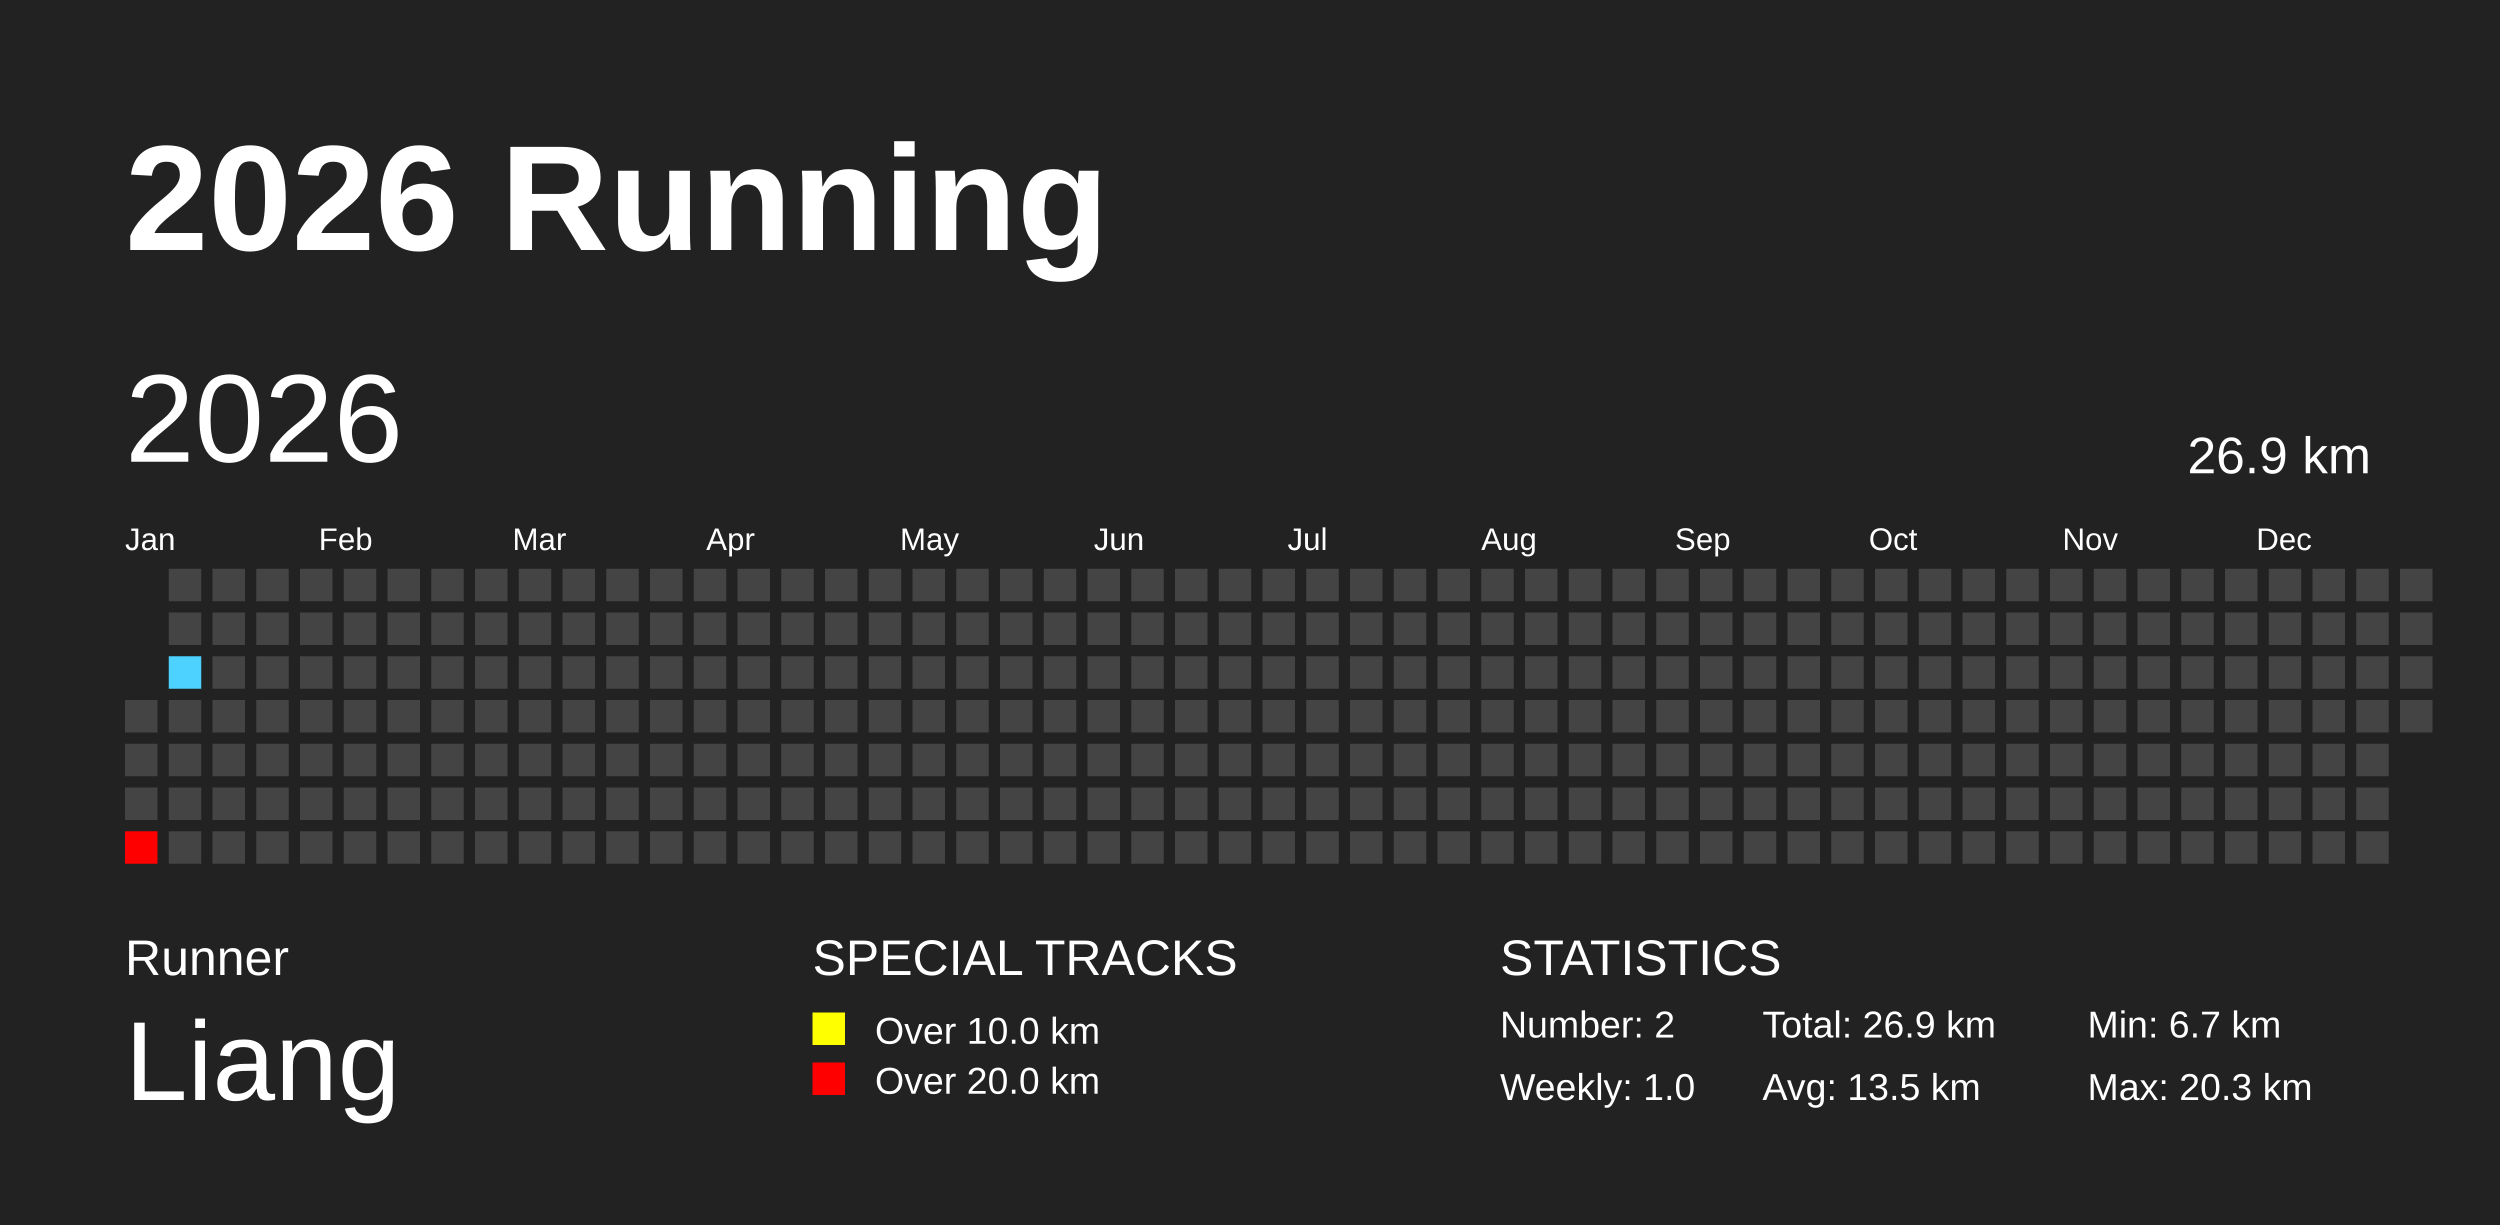
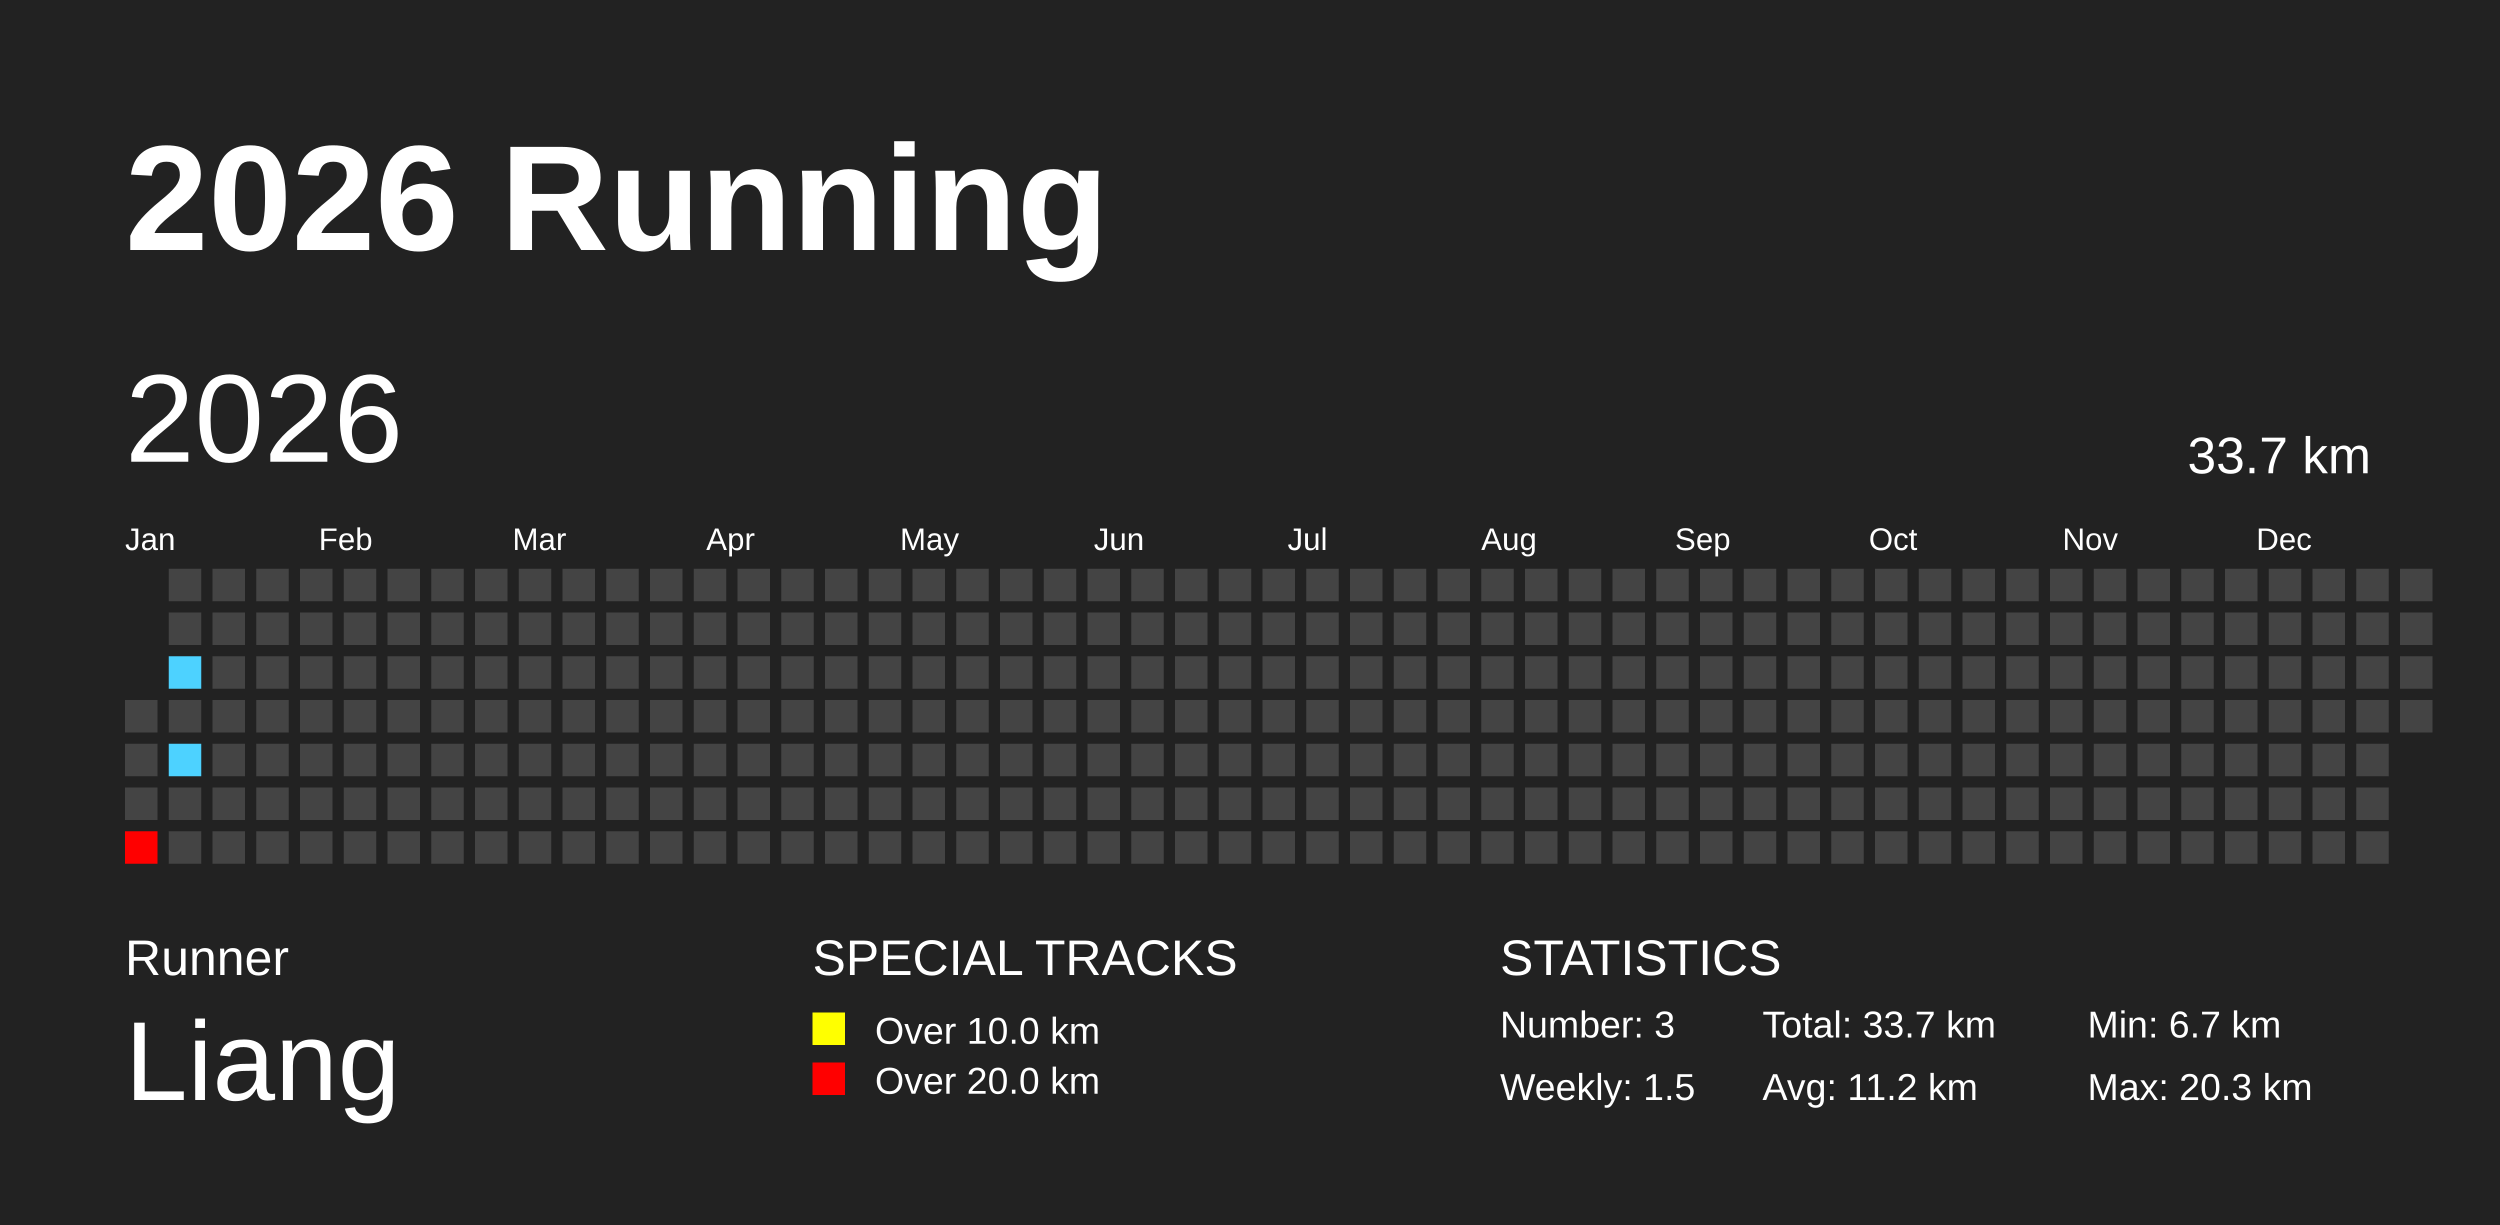
<svg xmlns="http://www.w3.org/2000/svg" baseProfile="full" height="98mm" version="1.1" viewBox="0,0,200,98" width="200mm">
  <defs />
  <rect fill="#222222" height="98" width="200" x="0" y="0" />
  <text fill="#FFFFFF" style="font-size:12px; font-family:Arial; font-weight:bold;" x="10" y="20">2026 Running</text>
  <text fill="#FFFFFF" style="font-size:4px; font-family:Arial" x="10" y="78">Runner</text>
  <text fill="#FFFFFF" style="font-size:9px; font-family:Arial" x="10" y="88">Liang</text>
  <text fill="#FFFFFF" style="font-size:4px; font-family:Arial" x="65" y="78">SPECIAL TRACKS</text>
  <rect fill="yellow" height="2.6" width="2.6" x="65" y="81" />
  <text fill="#FFFFFF" style="font-size:3px; font-family:Arial" x="70" y="83.5">Over 10.0 km</text>
  <rect fill="red" height="2.6" width="2.6" x="65" y="85" />
  <text fill="#FFFFFF" style="font-size:3px; font-family:Arial" x="70" y="87.5">Over 20.0 km</text>
  <text fill="#FFFFFF" style="font-size:4px; font-family:Arial" x="120" y="78">STATISTICS</text>
-   <text fill="#FFFFFF" style="font-size:3px; font-family:Arial" x="120" y="83">Number: 2</text>
-   <text fill="#FFFFFF" style="font-size:3px; font-family:Arial" x="120" y="88">Weekly: 1.0</text>
-   <text fill="#FFFFFF" style="font-size:3px; font-family:Arial" x="141" y="83">Total: 26.9 km</text>
-   <text fill="#FFFFFF" style="font-size:3px; font-family:Arial" x="141" y="88">Avg: 13.5 km</text>
+   <text fill="#FFFFFF" style="font-size:3px; font-family:Arial" x="120" y="83">Number: 3</text>
+   <text fill="#FFFFFF" style="font-size:3px; font-family:Arial" x="120" y="88">Weekly: 1.5</text>
+   <text fill="#FFFFFF" style="font-size:3px; font-family:Arial" x="141" y="83">Total: 33.7 km</text>
+   <text fill="#FFFFFF" style="font-size:3px; font-family:Arial" x="141" y="88">Avg: 11.2 km</text>
  <text fill="#FFFFFF" style="font-size:3px; font-family:Arial" x="167" y="83">Min: 6.7 km</text>
  <text fill="#FFFFFF" style="font-size:3px; font-family:Arial" x="167" y="88">Max: 20.3 km</text>
  <text dominant-baseline="hanging" fill="#FFFFFF" style="font-size:10.0px; font-family:Arial;" x="10" y="30">2026</text>
-   <text dominant-baseline="hanging" fill="#FFFFFF" style="font-size:4.125px; font-family:Arial;" x="175" y="35">26.9 km</text>
+   <text dominant-baseline="hanging" fill="#FFFFFF" style="font-size:4.125px; font-family:Arial;" x="175" y="35">33.7 km</text>
  <text fill="#FFFFFF" style="font-size:2.5px; font-family:Arial" x="10.0" y="44">Jan</text>
  <text fill="#FFFFFF" style="font-size:2.5px; font-family:Arial" x="25.5" y="44">Feb</text>
  <text fill="#FFFFFF" style="font-size:2.5px; font-family:Arial" x="41.0" y="44">Mar</text>
  <text fill="#FFFFFF" style="font-size:2.5px; font-family:Arial" x="56.5" y="44">Apr</text>
  <text fill="#FFFFFF" style="font-size:2.5px; font-family:Arial" x="72.0" y="44">May</text>
  <text fill="#FFFFFF" style="font-size:2.5px; font-family:Arial" x="87.5" y="44">Jun</text>
  <text fill="#FFFFFF" style="font-size:2.5px; font-family:Arial" x="103.0" y="44">Jul</text>
  <text fill="#FFFFFF" style="font-size:2.5px; font-family:Arial" x="118.5" y="44">Aug</text>
  <text fill="#FFFFFF" style="font-size:2.5px; font-family:Arial" x="134.0" y="44">Sep</text>
  <text fill="#FFFFFF" style="font-size:2.5px; font-family:Arial" x="149.5" y="44">Oct</text>
  <text fill="#FFFFFF" style="font-size:2.5px; font-family:Arial" x="165.0" y="44">Nov</text>
  <text fill="#FFFFFF" style="font-size:2.5px; font-family:Arial" x="180.5" y="44">Dec</text>
  <rect fill="#444444" height="2.6" width="2.6" x="10.0" y="56.0" />
  <rect fill="#444444" height="2.6" width="2.6" x="10.0" y="59.5" />
  <rect fill="#444444" height="2.6" width="2.6" x="10.0" y="63.0" />
  <rect fill="red" height="2.6" width="2.6" x="10.0" y="66.5" />
  <rect fill="#444444" height="2.6" width="2.6" x="13.5" y="45.5" />
  <rect fill="#444444" height="2.6" width="2.6" x="13.5" y="49.0" />
  <rect fill="#4dd2ff" height="2.6" width="2.6" x="13.5" y="52.5" />
  <rect fill="#444444" height="2.6" width="2.6" x="13.5" y="56.0" />
-   <rect fill="#444444" height="2.6" width="2.6" x="13.5" y="59.5" />
+   <rect fill="#4dd2ff" height="2.6" width="2.6" x="13.5" y="59.5" />
  <rect fill="#444444" height="2.6" width="2.6" x="13.5" y="63.0" />
  <rect fill="#444444" height="2.6" width="2.6" x="13.5" y="66.5" />
  <rect fill="#444444" height="2.6" width="2.6" x="17.0" y="45.5" />
  <rect fill="#444444" height="2.6" width="2.6" x="17.0" y="49.0" />
  <rect fill="#444444" height="2.6" width="2.6" x="17.0" y="52.5" />
  <rect fill="#444444" height="2.6" width="2.6" x="17.0" y="56.0" />
  <rect fill="#444444" height="2.6" width="2.6" x="17.0" y="59.5" />
  <rect fill="#444444" height="2.6" width="2.6" x="17.0" y="63.0" />
  <rect fill="#444444" height="2.6" width="2.6" x="17.0" y="66.5" />
  <rect fill="#444444" height="2.6" width="2.6" x="20.5" y="45.5" />
  <rect fill="#444444" height="2.6" width="2.6" x="20.5" y="49.0" />
  <rect fill="#444444" height="2.6" width="2.6" x="20.5" y="52.5" />
  <rect fill="#444444" height="2.6" width="2.6" x="20.5" y="56.0" />
  <rect fill="#444444" height="2.6" width="2.6" x="20.5" y="59.5" />
  <rect fill="#444444" height="2.6" width="2.6" x="20.5" y="63.0" />
  <rect fill="#444444" height="2.6" width="2.6" x="20.5" y="66.5" />
  <rect fill="#444444" height="2.6" width="2.6" x="24.0" y="45.5" />
  <rect fill="#444444" height="2.6" width="2.6" x="24.0" y="49.0" />
  <rect fill="#444444" height="2.6" width="2.6" x="24.0" y="52.5" />
  <rect fill="#444444" height="2.6" width="2.6" x="24.0" y="56.0" />
  <rect fill="#444444" height="2.6" width="2.6" x="24.0" y="59.5" />
  <rect fill="#444444" height="2.6" width="2.6" x="24.0" y="63.0" />
  <rect fill="#444444" height="2.6" width="2.6" x="24.0" y="66.5" />
  <rect fill="#444444" height="2.6" width="2.6" x="27.5" y="45.5" />
  <rect fill="#444444" height="2.6" width="2.6" x="27.5" y="49.0" />
  <rect fill="#444444" height="2.6" width="2.6" x="27.5" y="52.5" />
  <rect fill="#444444" height="2.6" width="2.6" x="27.5" y="56.0" />
  <rect fill="#444444" height="2.6" width="2.6" x="27.5" y="59.5" />
  <rect fill="#444444" height="2.6" width="2.6" x="27.5" y="63.0" />
  <rect fill="#444444" height="2.6" width="2.6" x="27.5" y="66.5" />
  <rect fill="#444444" height="2.6" width="2.6" x="31.0" y="45.5" />
  <rect fill="#444444" height="2.6" width="2.6" x="31.0" y="49.0" />
  <rect fill="#444444" height="2.6" width="2.6" x="31.0" y="52.5" />
  <rect fill="#444444" height="2.6" width="2.6" x="31.0" y="56.0" />
  <rect fill="#444444" height="2.6" width="2.6" x="31.0" y="59.5" />
  <rect fill="#444444" height="2.6" width="2.6" x="31.0" y="63.0" />
  <rect fill="#444444" height="2.6" width="2.6" x="31.0" y="66.5" />
  <rect fill="#444444" height="2.6" width="2.6" x="34.5" y="45.5" />
  <rect fill="#444444" height="2.6" width="2.6" x="34.5" y="49.0" />
  <rect fill="#444444" height="2.6" width="2.6" x="34.5" y="52.5" />
  <rect fill="#444444" height="2.6" width="2.6" x="34.5" y="56.0" />
  <rect fill="#444444" height="2.6" width="2.6" x="34.5" y="59.5" />
  <rect fill="#444444" height="2.6" width="2.6" x="34.5" y="63.0" />
  <rect fill="#444444" height="2.6" width="2.6" x="34.5" y="66.5" />
  <rect fill="#444444" height="2.6" width="2.6" x="38.0" y="45.5" />
  <rect fill="#444444" height="2.6" width="2.6" x="38.0" y="49.0" />
  <rect fill="#444444" height="2.6" width="2.6" x="38.0" y="52.5" />
  <rect fill="#444444" height="2.6" width="2.6" x="38.0" y="56.0" />
  <rect fill="#444444" height="2.6" width="2.6" x="38.0" y="59.5" />
  <rect fill="#444444" height="2.6" width="2.6" x="38.0" y="63.0" />
  <rect fill="#444444" height="2.6" width="2.6" x="38.0" y="66.5" />
  <rect fill="#444444" height="2.6" width="2.6" x="41.5" y="45.5" />
  <rect fill="#444444" height="2.6" width="2.6" x="41.5" y="49.0" />
  <rect fill="#444444" height="2.6" width="2.6" x="41.5" y="52.5" />
  <rect fill="#444444" height="2.6" width="2.6" x="41.5" y="56.0" />
  <rect fill="#444444" height="2.6" width="2.6" x="41.5" y="59.5" />
  <rect fill="#444444" height="2.6" width="2.6" x="41.5" y="63.0" />
  <rect fill="#444444" height="2.6" width="2.6" x="41.5" y="66.5" />
  <rect fill="#444444" height="2.6" width="2.6" x="45.0" y="45.5" />
  <rect fill="#444444" height="2.6" width="2.6" x="45.0" y="49.0" />
  <rect fill="#444444" height="2.6" width="2.6" x="45.0" y="52.5" />
  <rect fill="#444444" height="2.6" width="2.6" x="45.0" y="56.0" />
  <rect fill="#444444" height="2.6" width="2.6" x="45.0" y="59.5" />
  <rect fill="#444444" height="2.6" width="2.6" x="45.0" y="63.0" />
  <rect fill="#444444" height="2.6" width="2.6" x="45.0" y="66.5" />
  <rect fill="#444444" height="2.6" width="2.6" x="48.5" y="45.5" />
  <rect fill="#444444" height="2.6" width="2.6" x="48.5" y="49.0" />
  <rect fill="#444444" height="2.6" width="2.6" x="48.5" y="52.5" />
  <rect fill="#444444" height="2.6" width="2.6" x="48.5" y="56.0" />
  <rect fill="#444444" height="2.6" width="2.6" x="48.5" y="59.5" />
  <rect fill="#444444" height="2.6" width="2.6" x="48.5" y="63.0" />
  <rect fill="#444444" height="2.6" width="2.6" x="48.5" y="66.5" />
  <rect fill="#444444" height="2.6" width="2.6" x="52.0" y="45.5" />
  <rect fill="#444444" height="2.6" width="2.6" x="52.0" y="49.0" />
  <rect fill="#444444" height="2.6" width="2.6" x="52.0" y="52.5" />
  <rect fill="#444444" height="2.6" width="2.6" x="52.0" y="56.0" />
  <rect fill="#444444" height="2.6" width="2.6" x="52.0" y="59.5" />
  <rect fill="#444444" height="2.6" width="2.6" x="52.0" y="63.0" />
  <rect fill="#444444" height="2.6" width="2.6" x="52.0" y="66.5" />
  <rect fill="#444444" height="2.6" width="2.6" x="55.5" y="45.5" />
  <rect fill="#444444" height="2.6" width="2.6" x="55.5" y="49.0" />
  <rect fill="#444444" height="2.6" width="2.6" x="55.5" y="52.5" />
  <rect fill="#444444" height="2.6" width="2.6" x="55.5" y="56.0" />
  <rect fill="#444444" height="2.6" width="2.6" x="55.5" y="59.5" />
  <rect fill="#444444" height="2.6" width="2.6" x="55.5" y="63.0" />
  <rect fill="#444444" height="2.6" width="2.6" x="55.5" y="66.5" />
  <rect fill="#444444" height="2.6" width="2.6" x="59.0" y="45.5" />
  <rect fill="#444444" height="2.6" width="2.6" x="59.0" y="49.0" />
  <rect fill="#444444" height="2.6" width="2.6" x="59.0" y="52.5" />
  <rect fill="#444444" height="2.6" width="2.6" x="59.0" y="56.0" />
  <rect fill="#444444" height="2.6" width="2.6" x="59.0" y="59.5" />
  <rect fill="#444444" height="2.6" width="2.6" x="59.0" y="63.0" />
  <rect fill="#444444" height="2.6" width="2.6" x="59.0" y="66.5" />
  <rect fill="#444444" height="2.6" width="2.6" x="62.5" y="45.5" />
  <rect fill="#444444" height="2.6" width="2.6" x="62.5" y="49.0" />
  <rect fill="#444444" height="2.6" width="2.6" x="62.5" y="52.5" />
  <rect fill="#444444" height="2.6" width="2.6" x="62.5" y="56.0" />
  <rect fill="#444444" height="2.6" width="2.6" x="62.5" y="59.5" />
  <rect fill="#444444" height="2.6" width="2.6" x="62.5" y="63.0" />
  <rect fill="#444444" height="2.6" width="2.6" x="62.5" y="66.5" />
  <rect fill="#444444" height="2.6" width="2.6" x="66.0" y="45.5" />
  <rect fill="#444444" height="2.6" width="2.6" x="66.0" y="49.0" />
  <rect fill="#444444" height="2.6" width="2.6" x="66.0" y="52.5" />
  <rect fill="#444444" height="2.6" width="2.6" x="66.0" y="56.0" />
  <rect fill="#444444" height="2.6" width="2.6" x="66.0" y="59.5" />
  <rect fill="#444444" height="2.6" width="2.6" x="66.0" y="63.0" />
  <rect fill="#444444" height="2.6" width="2.6" x="66.0" y="66.5" />
  <rect fill="#444444" height="2.6" width="2.6" x="69.5" y="45.5" />
  <rect fill="#444444" height="2.6" width="2.6" x="69.5" y="49.0" />
  <rect fill="#444444" height="2.6" width="2.6" x="69.5" y="52.5" />
  <rect fill="#444444" height="2.6" width="2.6" x="69.5" y="56.0" />
  <rect fill="#444444" height="2.6" width="2.6" x="69.5" y="59.5" />
  <rect fill="#444444" height="2.6" width="2.6" x="69.5" y="63.0" />
  <rect fill="#444444" height="2.6" width="2.6" x="69.5" y="66.5" />
  <rect fill="#444444" height="2.6" width="2.6" x="73.0" y="45.5" />
  <rect fill="#444444" height="2.6" width="2.6" x="73.0" y="49.0" />
  <rect fill="#444444" height="2.6" width="2.6" x="73.0" y="52.5" />
  <rect fill="#444444" height="2.6" width="2.6" x="73.0" y="56.0" />
  <rect fill="#444444" height="2.6" width="2.6" x="73.0" y="59.5" />
  <rect fill="#444444" height="2.6" width="2.6" x="73.0" y="63.0" />
  <rect fill="#444444" height="2.6" width="2.6" x="73.0" y="66.5" />
  <rect fill="#444444" height="2.6" width="2.6" x="76.5" y="45.5" />
  <rect fill="#444444" height="2.6" width="2.6" x="76.5" y="49.0" />
  <rect fill="#444444" height="2.6" width="2.6" x="76.5" y="52.5" />
  <rect fill="#444444" height="2.6" width="2.6" x="76.5" y="56.0" />
  <rect fill="#444444" height="2.6" width="2.6" x="76.5" y="59.5" />
  <rect fill="#444444" height="2.6" width="2.6" x="76.5" y="63.0" />
  <rect fill="#444444" height="2.6" width="2.6" x="76.5" y="66.5" />
  <rect fill="#444444" height="2.6" width="2.6" x="80.0" y="45.5" />
  <rect fill="#444444" height="2.6" width="2.6" x="80.0" y="49.0" />
  <rect fill="#444444" height="2.6" width="2.6" x="80.0" y="52.5" />
  <rect fill="#444444" height="2.6" width="2.6" x="80.0" y="56.0" />
  <rect fill="#444444" height="2.6" width="2.6" x="80.0" y="59.5" />
  <rect fill="#444444" height="2.6" width="2.6" x="80.0" y="63.0" />
  <rect fill="#444444" height="2.6" width="2.6" x="80.0" y="66.5" />
  <rect fill="#444444" height="2.6" width="2.6" x="83.5" y="45.5" />
  <rect fill="#444444" height="2.6" width="2.6" x="83.5" y="49.0" />
  <rect fill="#444444" height="2.6" width="2.6" x="83.5" y="52.5" />
  <rect fill="#444444" height="2.6" width="2.6" x="83.5" y="56.0" />
  <rect fill="#444444" height="2.6" width="2.6" x="83.5" y="59.5" />
  <rect fill="#444444" height="2.6" width="2.6" x="83.5" y="63.0" />
  <rect fill="#444444" height="2.6" width="2.6" x="83.5" y="66.5" />
  <rect fill="#444444" height="2.6" width="2.6" x="87.0" y="45.5" />
  <rect fill="#444444" height="2.6" width="2.6" x="87.0" y="49.0" />
  <rect fill="#444444" height="2.6" width="2.6" x="87.0" y="52.5" />
  <rect fill="#444444" height="2.6" width="2.6" x="87.0" y="56.0" />
  <rect fill="#444444" height="2.6" width="2.6" x="87.0" y="59.5" />
  <rect fill="#444444" height="2.6" width="2.6" x="87.0" y="63.0" />
  <rect fill="#444444" height="2.6" width="2.6" x="87.0" y="66.5" />
  <rect fill="#444444" height="2.6" width="2.6" x="90.5" y="45.5" />
  <rect fill="#444444" height="2.6" width="2.6" x="90.5" y="49.0" />
  <rect fill="#444444" height="2.6" width="2.6" x="90.5" y="52.5" />
  <rect fill="#444444" height="2.6" width="2.6" x="90.5" y="56.0" />
  <rect fill="#444444" height="2.6" width="2.6" x="90.5" y="59.5" />
  <rect fill="#444444" height="2.6" width="2.6" x="90.5" y="63.0" />
  <rect fill="#444444" height="2.6" width="2.6" x="90.5" y="66.5" />
  <rect fill="#444444" height="2.6" width="2.6" x="94.0" y="45.5" />
  <rect fill="#444444" height="2.6" width="2.6" x="94.0" y="49.0" />
  <rect fill="#444444" height="2.6" width="2.6" x="94.0" y="52.5" />
  <rect fill="#444444" height="2.6" width="2.6" x="94.0" y="56.0" />
  <rect fill="#444444" height="2.6" width="2.6" x="94.0" y="59.5" />
  <rect fill="#444444" height="2.6" width="2.6" x="94.0" y="63.0" />
  <rect fill="#444444" height="2.6" width="2.6" x="94.0" y="66.5" />
  <rect fill="#444444" height="2.6" width="2.6" x="97.5" y="45.5" />
  <rect fill="#444444" height="2.6" width="2.6" x="97.5" y="49.0" />
  <rect fill="#444444" height="2.6" width="2.6" x="97.5" y="52.5" />
  <rect fill="#444444" height="2.6" width="2.6" x="97.5" y="56.0" />
  <rect fill="#444444" height="2.6" width="2.6" x="97.5" y="59.5" />
  <rect fill="#444444" height="2.6" width="2.6" x="97.5" y="63.0" />
  <rect fill="#444444" height="2.6" width="2.6" x="97.5" y="66.5" />
  <rect fill="#444444" height="2.6" width="2.6" x="101.0" y="45.5" />
  <rect fill="#444444" height="2.6" width="2.6" x="101.0" y="49.0" />
  <rect fill="#444444" height="2.6" width="2.6" x="101.0" y="52.5" />
  <rect fill="#444444" height="2.6" width="2.6" x="101.0" y="56.0" />
  <rect fill="#444444" height="2.6" width="2.6" x="101.0" y="59.5" />
  <rect fill="#444444" height="2.6" width="2.6" x="101.0" y="63.0" />
  <rect fill="#444444" height="2.6" width="2.6" x="101.0" y="66.5" />
  <rect fill="#444444" height="2.6" width="2.6" x="104.5" y="45.5" />
  <rect fill="#444444" height="2.6" width="2.6" x="104.5" y="49.0" />
  <rect fill="#444444" height="2.6" width="2.6" x="104.5" y="52.5" />
  <rect fill="#444444" height="2.6" width="2.6" x="104.5" y="56.0" />
  <rect fill="#444444" height="2.6" width="2.6" x="104.5" y="59.5" />
  <rect fill="#444444" height="2.6" width="2.6" x="104.5" y="63.0" />
  <rect fill="#444444" height="2.6" width="2.6" x="104.5" y="66.5" />
  <rect fill="#444444" height="2.6" width="2.6" x="108.0" y="45.5" />
  <rect fill="#444444" height="2.6" width="2.6" x="108.0" y="49.0" />
  <rect fill="#444444" height="2.6" width="2.6" x="108.0" y="52.5" />
  <rect fill="#444444" height="2.6" width="2.6" x="108.0" y="56.0" />
  <rect fill="#444444" height="2.6" width="2.6" x="108.0" y="59.5" />
  <rect fill="#444444" height="2.6" width="2.6" x="108.0" y="63.0" />
  <rect fill="#444444" height="2.6" width="2.6" x="108.0" y="66.5" />
  <rect fill="#444444" height="2.6" width="2.6" x="111.5" y="45.5" />
  <rect fill="#444444" height="2.6" width="2.6" x="111.5" y="49.0" />
  <rect fill="#444444" height="2.6" width="2.6" x="111.5" y="52.5" />
  <rect fill="#444444" height="2.6" width="2.6" x="111.5" y="56.0" />
  <rect fill="#444444" height="2.6" width="2.6" x="111.5" y="59.5" />
  <rect fill="#444444" height="2.6" width="2.6" x="111.5" y="63.0" />
  <rect fill="#444444" height="2.6" width="2.6" x="111.5" y="66.5" />
  <rect fill="#444444" height="2.6" width="2.6" x="115.0" y="45.5" />
  <rect fill="#444444" height="2.6" width="2.6" x="115.0" y="49.0" />
  <rect fill="#444444" height="2.6" width="2.6" x="115.0" y="52.5" />
  <rect fill="#444444" height="2.6" width="2.6" x="115.0" y="56.0" />
  <rect fill="#444444" height="2.6" width="2.6" x="115.0" y="59.5" />
  <rect fill="#444444" height="2.6" width="2.6" x="115.0" y="63.0" />
  <rect fill="#444444" height="2.6" width="2.6" x="115.0" y="66.5" />
  <rect fill="#444444" height="2.6" width="2.6" x="118.5" y="45.5" />
  <rect fill="#444444" height="2.6" width="2.6" x="118.5" y="49.0" />
  <rect fill="#444444" height="2.6" width="2.6" x="118.5" y="52.5" />
  <rect fill="#444444" height="2.6" width="2.6" x="118.5" y="56.0" />
  <rect fill="#444444" height="2.6" width="2.6" x="118.5" y="59.5" />
  <rect fill="#444444" height="2.6" width="2.6" x="118.5" y="63.0" />
  <rect fill="#444444" height="2.6" width="2.6" x="118.5" y="66.5" />
  <rect fill="#444444" height="2.6" width="2.6" x="122.0" y="45.5" />
  <rect fill="#444444" height="2.6" width="2.6" x="122.0" y="49.0" />
  <rect fill="#444444" height="2.6" width="2.6" x="122.0" y="52.5" />
  <rect fill="#444444" height="2.6" width="2.6" x="122.0" y="56.0" />
  <rect fill="#444444" height="2.6" width="2.6" x="122.0" y="59.5" />
  <rect fill="#444444" height="2.6" width="2.6" x="122.0" y="63.0" />
  <rect fill="#444444" height="2.6" width="2.6" x="122.0" y="66.5" />
  <rect fill="#444444" height="2.6" width="2.6" x="125.5" y="45.5" />
  <rect fill="#444444" height="2.6" width="2.6" x="125.5" y="49.0" />
  <rect fill="#444444" height="2.6" width="2.6" x="125.5" y="52.5" />
  <rect fill="#444444" height="2.6" width="2.6" x="125.5" y="56.0" />
  <rect fill="#444444" height="2.6" width="2.6" x="125.5" y="59.5" />
  <rect fill="#444444" height="2.6" width="2.6" x="125.5" y="63.0" />
  <rect fill="#444444" height="2.6" width="2.6" x="125.5" y="66.5" />
  <rect fill="#444444" height="2.6" width="2.6" x="129.0" y="45.5" />
  <rect fill="#444444" height="2.6" width="2.6" x="129.0" y="49.0" />
  <rect fill="#444444" height="2.6" width="2.6" x="129.0" y="52.5" />
  <rect fill="#444444" height="2.6" width="2.6" x="129.0" y="56.0" />
  <rect fill="#444444" height="2.6" width="2.6" x="129.0" y="59.5" />
  <rect fill="#444444" height="2.6" width="2.6" x="129.0" y="63.0" />
  <rect fill="#444444" height="2.6" width="2.6" x="129.0" y="66.5" />
  <rect fill="#444444" height="2.6" width="2.6" x="132.5" y="45.5" />
  <rect fill="#444444" height="2.6" width="2.6" x="132.5" y="49.0" />
  <rect fill="#444444" height="2.6" width="2.6" x="132.5" y="52.5" />
  <rect fill="#444444" height="2.6" width="2.6" x="132.5" y="56.0" />
  <rect fill="#444444" height="2.6" width="2.6" x="132.5" y="59.5" />
  <rect fill="#444444" height="2.6" width="2.6" x="132.5" y="63.0" />
  <rect fill="#444444" height="2.6" width="2.6" x="132.5" y="66.5" />
  <rect fill="#444444" height="2.6" width="2.6" x="136.0" y="45.5" />
  <rect fill="#444444" height="2.6" width="2.6" x="136.0" y="49.0" />
  <rect fill="#444444" height="2.6" width="2.6" x="136.0" y="52.5" />
  <rect fill="#444444" height="2.6" width="2.6" x="136.0" y="56.0" />
  <rect fill="#444444" height="2.6" width="2.6" x="136.0" y="59.5" />
  <rect fill="#444444" height="2.6" width="2.6" x="136.0" y="63.0" />
  <rect fill="#444444" height="2.6" width="2.6" x="136.0" y="66.5" />
  <rect fill="#444444" height="2.6" width="2.6" x="139.5" y="45.5" />
  <rect fill="#444444" height="2.6" width="2.6" x="139.5" y="49.0" />
  <rect fill="#444444" height="2.6" width="2.6" x="139.5" y="52.5" />
  <rect fill="#444444" height="2.6" width="2.6" x="139.5" y="56.0" />
  <rect fill="#444444" height="2.6" width="2.6" x="139.5" y="59.5" />
  <rect fill="#444444" height="2.6" width="2.6" x="139.5" y="63.0" />
  <rect fill="#444444" height="2.6" width="2.6" x="139.5" y="66.5" />
  <rect fill="#444444" height="2.6" width="2.6" x="143.0" y="45.5" />
  <rect fill="#444444" height="2.6" width="2.6" x="143.0" y="49.0" />
  <rect fill="#444444" height="2.6" width="2.6" x="143.0" y="52.5" />
  <rect fill="#444444" height="2.6" width="2.6" x="143.0" y="56.0" />
  <rect fill="#444444" height="2.6" width="2.6" x="143.0" y="59.5" />
  <rect fill="#444444" height="2.6" width="2.6" x="143.0" y="63.0" />
  <rect fill="#444444" height="2.6" width="2.6" x="143.0" y="66.5" />
  <rect fill="#444444" height="2.6" width="2.6" x="146.5" y="45.5" />
  <rect fill="#444444" height="2.6" width="2.6" x="146.5" y="49.0" />
  <rect fill="#444444" height="2.6" width="2.6" x="146.5" y="52.5" />
  <rect fill="#444444" height="2.6" width="2.6" x="146.5" y="56.0" />
  <rect fill="#444444" height="2.6" width="2.6" x="146.5" y="59.5" />
  <rect fill="#444444" height="2.6" width="2.6" x="146.5" y="63.0" />
  <rect fill="#444444" height="2.6" width="2.6" x="146.5" y="66.5" />
  <rect fill="#444444" height="2.6" width="2.6" x="150.0" y="45.5" />
  <rect fill="#444444" height="2.6" width="2.6" x="150.0" y="49.0" />
  <rect fill="#444444" height="2.6" width="2.6" x="150.0" y="52.5" />
  <rect fill="#444444" height="2.6" width="2.6" x="150.0" y="56.0" />
  <rect fill="#444444" height="2.6" width="2.6" x="150.0" y="59.5" />
  <rect fill="#444444" height="2.6" width="2.6" x="150.0" y="63.0" />
  <rect fill="#444444" height="2.6" width="2.6" x="150.0" y="66.5" />
  <rect fill="#444444" height="2.6" width="2.6" x="153.5" y="45.5" />
  <rect fill="#444444" height="2.6" width="2.6" x="153.5" y="49.0" />
  <rect fill="#444444" height="2.6" width="2.6" x="153.5" y="52.5" />
  <rect fill="#444444" height="2.6" width="2.6" x="153.5" y="56.0" />
  <rect fill="#444444" height="2.6" width="2.6" x="153.5" y="59.5" />
  <rect fill="#444444" height="2.6" width="2.6" x="153.5" y="63.0" />
  <rect fill="#444444" height="2.6" width="2.6" x="153.5" y="66.5" />
  <rect fill="#444444" height="2.6" width="2.6" x="157.0" y="45.5" />
  <rect fill="#444444" height="2.6" width="2.6" x="157.0" y="49.0" />
  <rect fill="#444444" height="2.6" width="2.6" x="157.0" y="52.5" />
  <rect fill="#444444" height="2.6" width="2.6" x="157.0" y="56.0" />
  <rect fill="#444444" height="2.6" width="2.6" x="157.0" y="59.5" />
  <rect fill="#444444" height="2.6" width="2.6" x="157.0" y="63.0" />
  <rect fill="#444444" height="2.6" width="2.6" x="157.0" y="66.5" />
  <rect fill="#444444" height="2.6" width="2.6" x="160.5" y="45.5" />
  <rect fill="#444444" height="2.6" width="2.6" x="160.5" y="49.0" />
  <rect fill="#444444" height="2.6" width="2.6" x="160.5" y="52.5" />
  <rect fill="#444444" height="2.6" width="2.6" x="160.5" y="56.0" />
  <rect fill="#444444" height="2.6" width="2.6" x="160.5" y="59.5" />
  <rect fill="#444444" height="2.6" width="2.6" x="160.5" y="63.0" />
  <rect fill="#444444" height="2.6" width="2.6" x="160.5" y="66.5" />
  <rect fill="#444444" height="2.6" width="2.6" x="164.0" y="45.5" />
  <rect fill="#444444" height="2.6" width="2.6" x="164.0" y="49.0" />
  <rect fill="#444444" height="2.6" width="2.6" x="164.0" y="52.5" />
  <rect fill="#444444" height="2.6" width="2.6" x="164.0" y="56.0" />
  <rect fill="#444444" height="2.6" width="2.6" x="164.0" y="59.5" />
  <rect fill="#444444" height="2.6" width="2.6" x="164.0" y="63.0" />
  <rect fill="#444444" height="2.6" width="2.6" x="164.0" y="66.5" />
  <rect fill="#444444" height="2.6" width="2.6" x="167.5" y="45.5" />
  <rect fill="#444444" height="2.6" width="2.6" x="167.5" y="49.0" />
  <rect fill="#444444" height="2.6" width="2.6" x="167.5" y="52.5" />
  <rect fill="#444444" height="2.6" width="2.6" x="167.5" y="56.0" />
  <rect fill="#444444" height="2.6" width="2.6" x="167.5" y="59.5" />
  <rect fill="#444444" height="2.6" width="2.6" x="167.5" y="63.0" />
  <rect fill="#444444" height="2.6" width="2.6" x="167.5" y="66.5" />
  <rect fill="#444444" height="2.6" width="2.6" x="171.0" y="45.5" />
  <rect fill="#444444" height="2.6" width="2.6" x="171.0" y="49.0" />
  <rect fill="#444444" height="2.6" width="2.6" x="171.0" y="52.5" />
  <rect fill="#444444" height="2.6" width="2.6" x="171.0" y="56.0" />
  <rect fill="#444444" height="2.6" width="2.6" x="171.0" y="59.5" />
  <rect fill="#444444" height="2.6" width="2.6" x="171.0" y="63.0" />
  <rect fill="#444444" height="2.6" width="2.6" x="171.0" y="66.5" />
  <rect fill="#444444" height="2.6" width="2.6" x="174.5" y="45.5" />
  <rect fill="#444444" height="2.6" width="2.6" x="174.5" y="49.0" />
  <rect fill="#444444" height="2.6" width="2.6" x="174.5" y="52.5" />
  <rect fill="#444444" height="2.6" width="2.6" x="174.5" y="56.0" />
  <rect fill="#444444" height="2.6" width="2.6" x="174.5" y="59.5" />
  <rect fill="#444444" height="2.6" width="2.6" x="174.5" y="63.0" />
  <rect fill="#444444" height="2.6" width="2.6" x="174.5" y="66.5" />
  <rect fill="#444444" height="2.6" width="2.6" x="178.0" y="45.5" />
  <rect fill="#444444" height="2.6" width="2.6" x="178.0" y="49.0" />
  <rect fill="#444444" height="2.6" width="2.6" x="178.0" y="52.5" />
  <rect fill="#444444" height="2.6" width="2.6" x="178.0" y="56.0" />
  <rect fill="#444444" height="2.6" width="2.6" x="178.0" y="59.5" />
  <rect fill="#444444" height="2.6" width="2.6" x="178.0" y="63.0" />
  <rect fill="#444444" height="2.6" width="2.6" x="178.0" y="66.5" />
  <rect fill="#444444" height="2.6" width="2.6" x="181.5" y="45.5" />
  <rect fill="#444444" height="2.6" width="2.6" x="181.5" y="49.0" />
  <rect fill="#444444" height="2.6" width="2.6" x="181.5" y="52.5" />
  <rect fill="#444444" height="2.6" width="2.6" x="181.5" y="56.0" />
  <rect fill="#444444" height="2.6" width="2.6" x="181.5" y="59.5" />
  <rect fill="#444444" height="2.6" width="2.6" x="181.5" y="63.0" />
  <rect fill="#444444" height="2.6" width="2.6" x="181.5" y="66.5" />
  <rect fill="#444444" height="2.6" width="2.6" x="185.0" y="45.5" />
  <rect fill="#444444" height="2.6" width="2.6" x="185.0" y="49.0" />
  <rect fill="#444444" height="2.6" width="2.6" x="185.0" y="52.5" />
  <rect fill="#444444" height="2.6" width="2.6" x="185.0" y="56.0" />
  <rect fill="#444444" height="2.6" width="2.6" x="185.0" y="59.5" />
  <rect fill="#444444" height="2.6" width="2.6" x="185.0" y="63.0" />
  <rect fill="#444444" height="2.6" width="2.6" x="185.0" y="66.5" />
  <rect fill="#444444" height="2.6" width="2.6" x="188.5" y="45.5" />
  <rect fill="#444444" height="2.6" width="2.6" x="188.5" y="49.0" />
  <rect fill="#444444" height="2.6" width="2.6" x="188.5" y="52.5" />
  <rect fill="#444444" height="2.6" width="2.6" x="188.5" y="56.0" />
  <rect fill="#444444" height="2.6" width="2.6" x="188.5" y="59.5" />
  <rect fill="#444444" height="2.6" width="2.6" x="188.5" y="63.0" />
  <rect fill="#444444" height="2.6" width="2.6" x="188.5" y="66.5" />
  <rect fill="#444444" height="2.6" width="2.6" x="192.0" y="45.5" />
  <rect fill="#444444" height="2.6" width="2.6" x="192.0" y="49.0" />
  <rect fill="#444444" height="2.6" width="2.6" x="192.0" y="52.5" />
  <rect fill="#444444" height="2.6" width="2.6" x="192.0" y="56.0" />
</svg>
